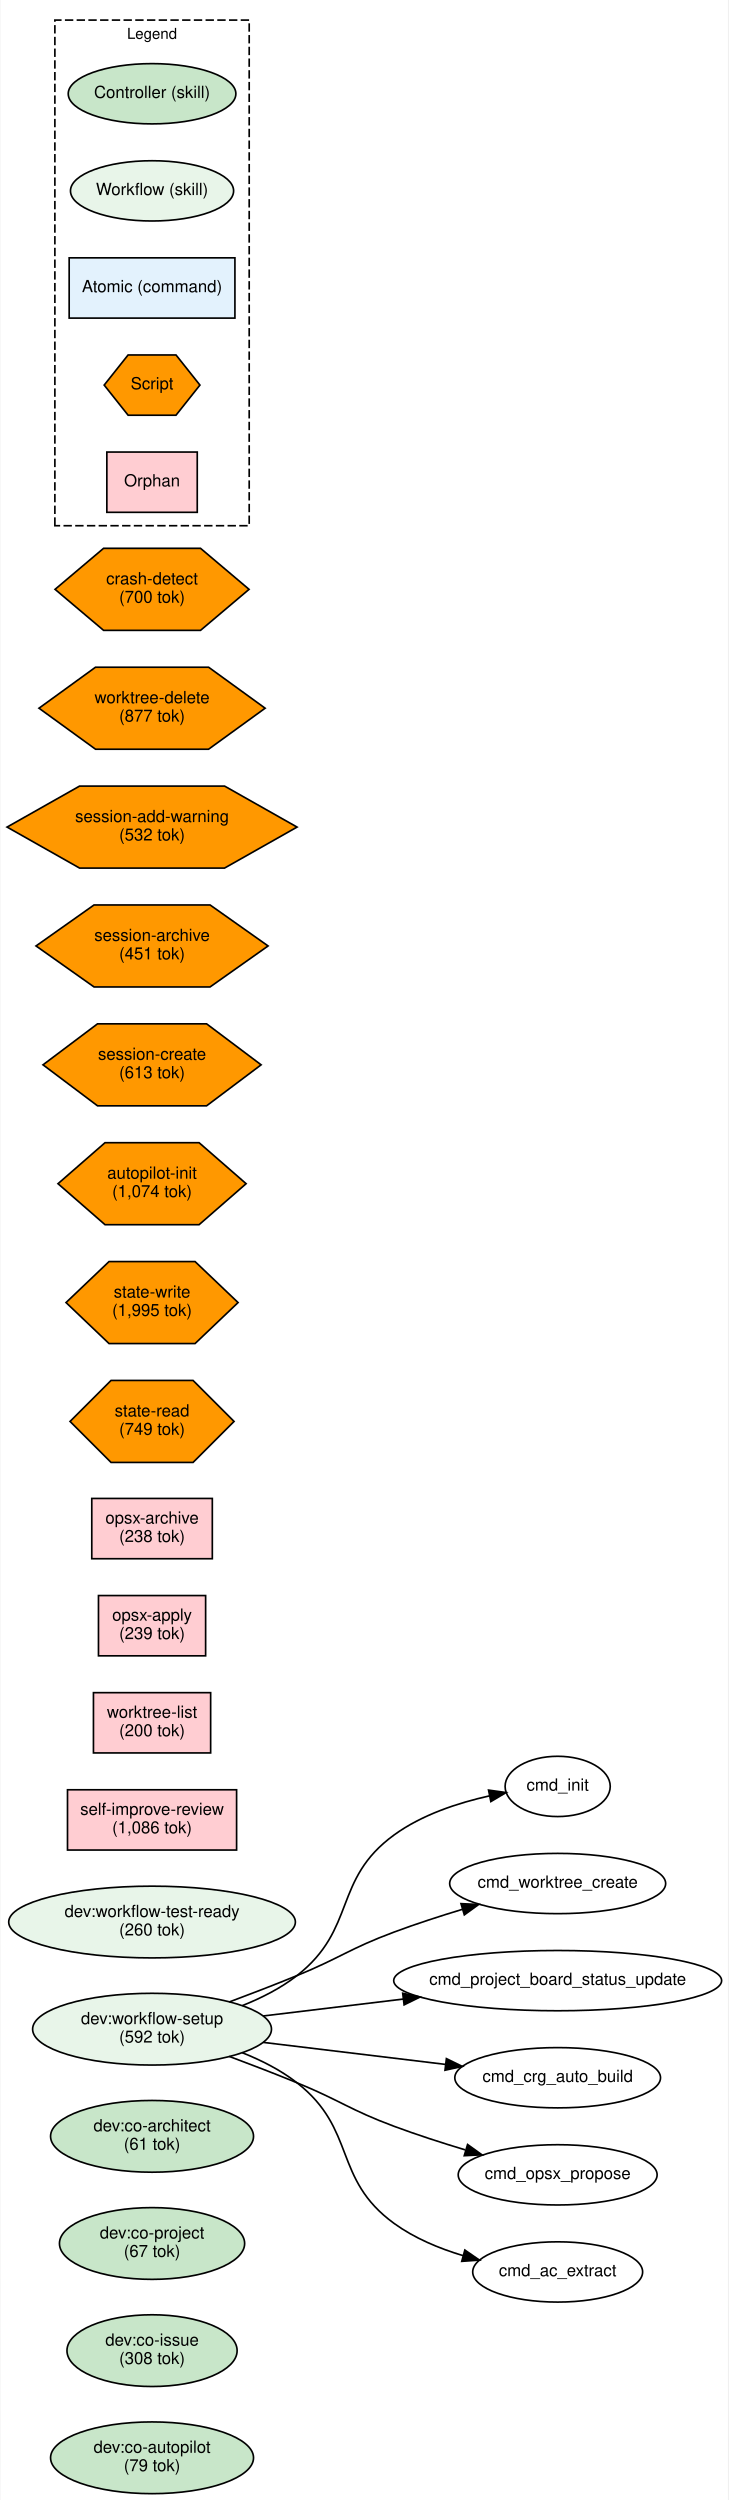
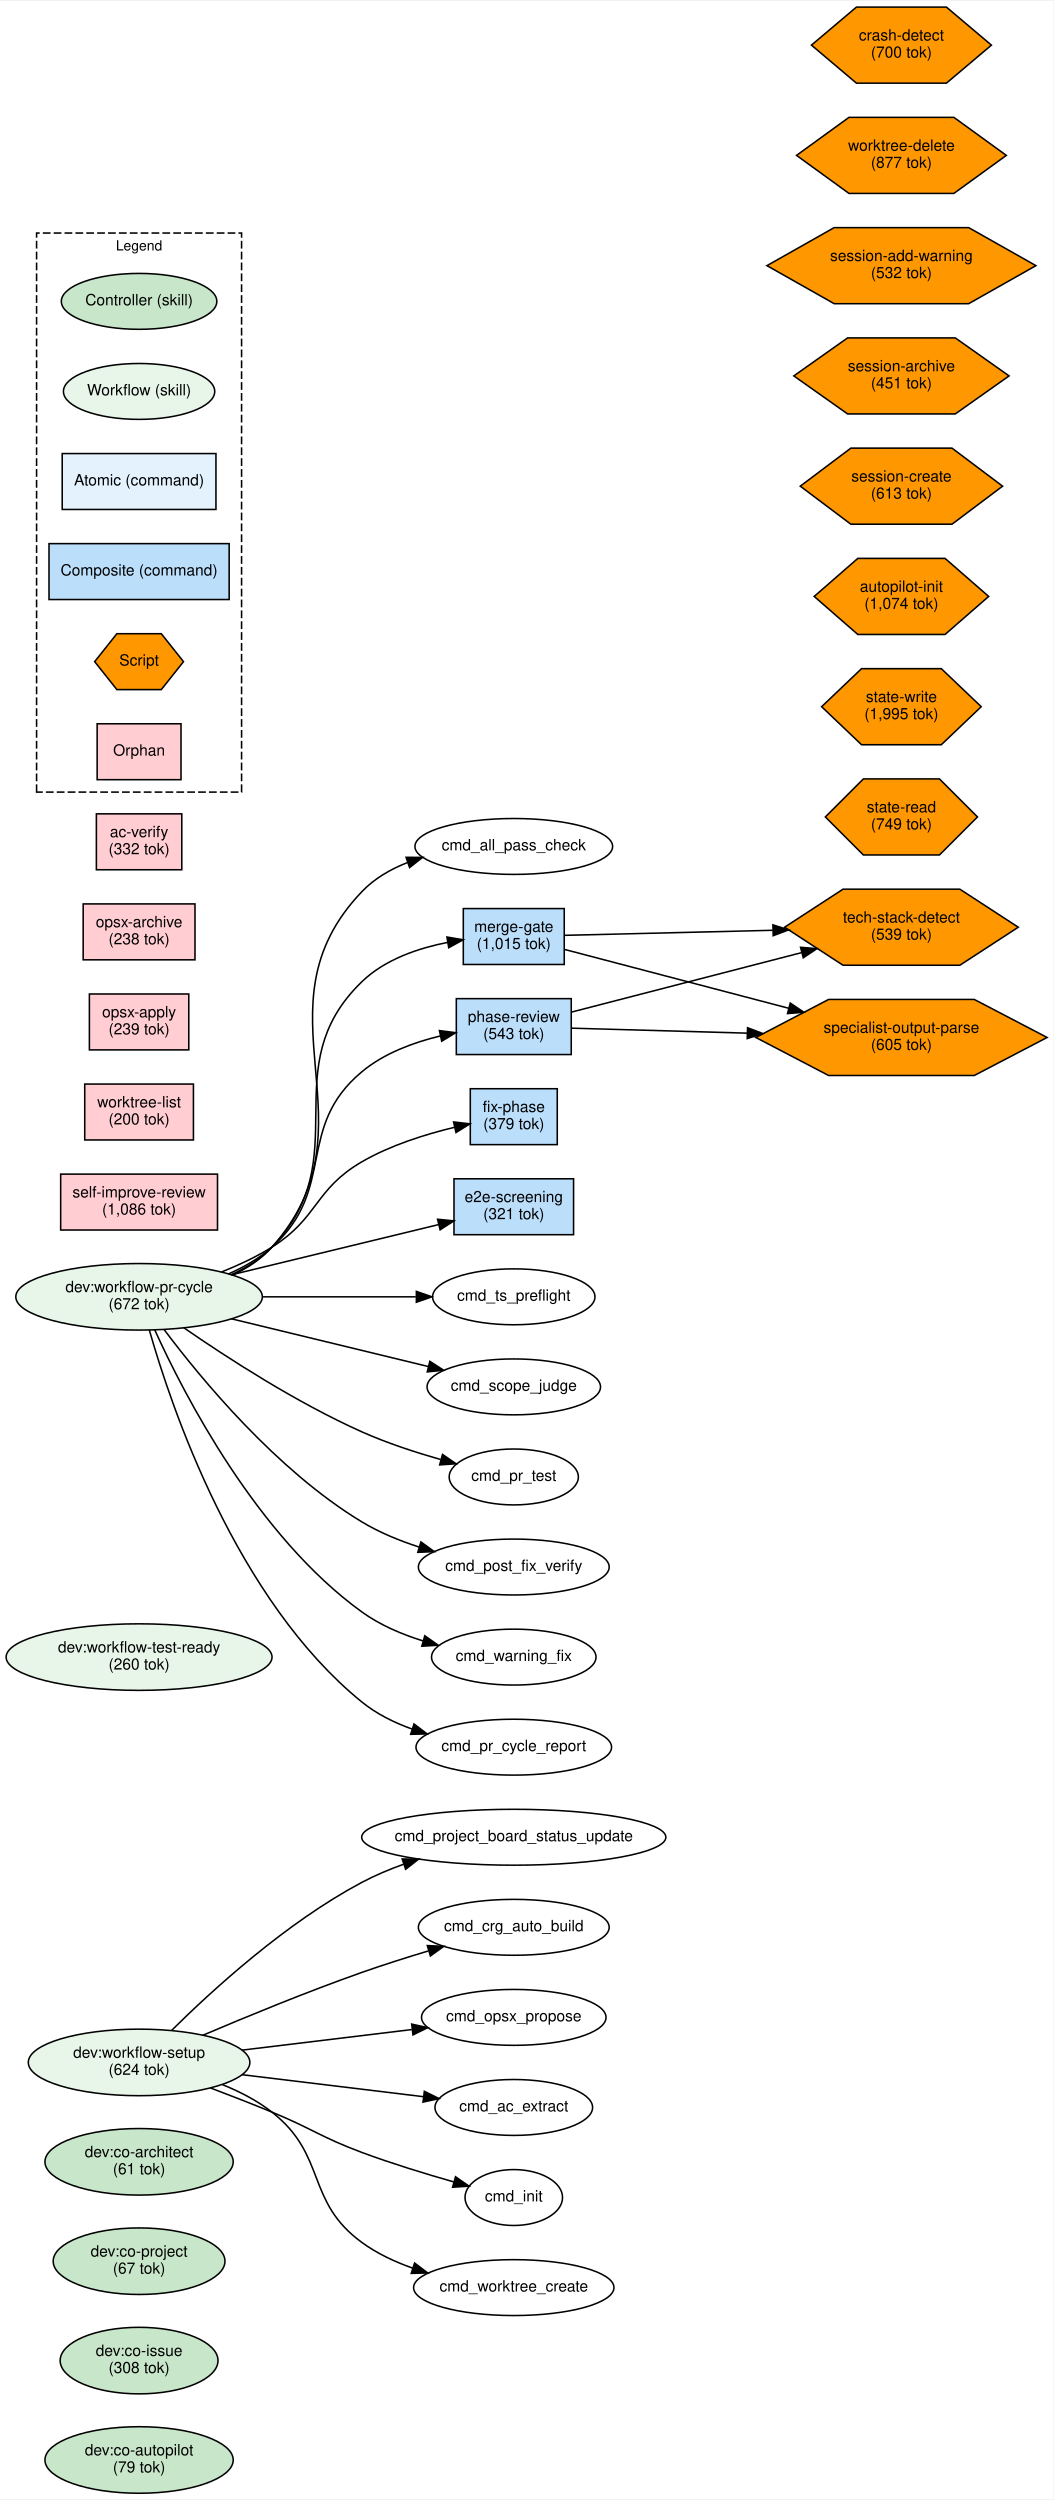
- <svg xmlns="http://www.w3.org/2000/svg" width="435pt" height="1493pt" viewBox="0.00 0.00 434.53 1493.21">
-   <g id="graph0" class="graph" transform="scale(1 1) rotate(0) translate(4 1489.21)">
-     <polygon fill="white" stroke="transparent" points="-4,4 -4,-1489.21 430.53,-1489.21 430.53,4 -4,4" />
-     <g id="clust5" class="cluster">
-       <polygon fill="none" stroke="black" stroke-dasharray="5,2" points="28.51,-1175.21 28.51,-1477.21 144.58,-1477.21 144.58,-1175.21 28.51,-1175.21" />
-       <text text-anchor="middle" x="86.55" y="-1466.01" font-family="Helvetica,sans-Serif" font-size="9.00">Legend</text>
+ <svg xmlns="http://www.w3.org/2000/svg" width="678pt" height="1609pt" viewBox="0.00 0.00 678.35 1608.71">
+   <g id="graph0" class="graph" transform="scale(1 1) rotate(0) translate(4 1604.71)">
+     <polygon fill="white" stroke="transparent" points="-4,4 -4,-1604.71 674.35,-1604.71 674.35,4 -4,4" />
+     <g id="clust6" class="cluster">
+       <polygon fill="none" stroke="black" stroke-dasharray="5,2" points="19.56,-1095.21 19.56,-1455.21 151.56,-1455.21 151.56,-1095.21 19.56,-1095.21" />
+       <text text-anchor="middle" x="85.56" y="-1444.01" font-family="Helvetica,sans-Serif" font-size="9.00">Legend</text>
    </g>
    <g id="node1" class="node">
-       <ellipse fill="#c8e6c9" stroke="black" cx="86.55" cy="-21.21" rx="60.62" ry="21.43" />
-       <text text-anchor="middle" x="86.55" y="-24.21" font-family="Helvetica,sans-Serif" font-size="10.00">dev:co-autopilot</text>
-       <text text-anchor="middle" x="86.55" y="-13.21" font-family="Helvetica,sans-Serif" font-size="10.00">(79 tok)</text>
+       <ellipse fill="#c8e6c9" stroke="black" cx="85.56" cy="-21.21" rx="60.62" ry="21.43" />
+       <text text-anchor="middle" x="85.56" y="-24.21" font-family="Helvetica,sans-Serif" font-size="10.00">dev:co-autopilot</text>
+       <text text-anchor="middle" x="85.56" y="-13.21" font-family="Helvetica,sans-Serif" font-size="10.00">(79 tok)</text>
    </g>
    <g id="node2" class="node">
-       <ellipse fill="#c8e6c9" stroke="black" cx="86.55" cy="-85.21" rx="50.82" ry="21.43" />
-       <text text-anchor="middle" x="86.55" y="-88.21" font-family="Helvetica,sans-Serif" font-size="10.00">dev:co-issue</text>
-       <text text-anchor="middle" x="86.55" y="-77.21" font-family="Helvetica,sans-Serif" font-size="10.00">(308 tok)</text>
+       <ellipse fill="#c8e6c9" stroke="black" cx="85.56" cy="-85.21" rx="50.82" ry="21.43" />
+       <text text-anchor="middle" x="85.56" y="-88.21" font-family="Helvetica,sans-Serif" font-size="10.00">dev:co-issue</text>
+       <text text-anchor="middle" x="85.56" y="-77.21" font-family="Helvetica,sans-Serif" font-size="10.00">(308 tok)</text>
    </g>
    <g id="node3" class="node">
-       <ellipse fill="#c8e6c9" stroke="black" cx="86.55" cy="-149.21" rx="55.31" ry="21.43" />
-       <text text-anchor="middle" x="86.55" y="-152.21" font-family="Helvetica,sans-Serif" font-size="10.00">dev:co-project</text>
-       <text text-anchor="middle" x="86.55" y="-141.21" font-family="Helvetica,sans-Serif" font-size="10.00">(67 tok)</text>
+       <ellipse fill="#c8e6c9" stroke="black" cx="85.56" cy="-149.21" rx="55.31" ry="21.43" />
+       <text text-anchor="middle" x="85.56" y="-152.21" font-family="Helvetica,sans-Serif" font-size="10.00">dev:co-project</text>
+       <text text-anchor="middle" x="85.56" y="-141.21" font-family="Helvetica,sans-Serif" font-size="10.00">(67 tok)</text>
    </g>
    <g id="node4" class="node">
-       <ellipse fill="#c8e6c9" stroke="black" cx="86.55" cy="-213.21" rx="60.62" ry="21.43" />
-       <text text-anchor="middle" x="86.55" y="-216.21" font-family="Helvetica,sans-Serif" font-size="10.00">dev:co-architect</text>
-       <text text-anchor="middle" x="86.55" y="-205.21" font-family="Helvetica,sans-Serif" font-size="10.00">(61 tok)</text>
+       <ellipse fill="#c8e6c9" stroke="black" cx="85.56" cy="-213.21" rx="60.62" ry="21.43" />
+       <text text-anchor="middle" x="85.56" y="-216.21" font-family="Helvetica,sans-Serif" font-size="10.00">dev:co-architect</text>
+       <text text-anchor="middle" x="85.56" y="-205.21" font-family="Helvetica,sans-Serif" font-size="10.00">(61 tok)</text>
    </g>
    <g id="node5" class="node">
-       <ellipse fill="#e8f5e9" stroke="black" cx="86.55" cy="-277.21" rx="71.34" ry="21.43" />
-       <text text-anchor="middle" x="86.55" y="-280.21" font-family="Helvetica,sans-Serif" font-size="10.00">dev:workflow-setup</text>
-       <text text-anchor="middle" x="86.55" y="-269.21" font-family="Helvetica,sans-Serif" font-size="10.00">(592 tok)</text>
+       <ellipse fill="#e8f5e9" stroke="black" cx="85.56" cy="-277.21" rx="71.34" ry="21.43" />
+       <text text-anchor="middle" x="85.56" y="-280.21" font-family="Helvetica,sans-Serif" font-size="10.00">dev:workflow-setup</text>
+       <text text-anchor="middle" x="85.56" y="-269.21" font-family="Helvetica,sans-Serif" font-size="10.00">(624 tok)</text>
+     </g>
+     <g id="node27" class="node">
+       <ellipse fill="none" stroke="black" cx="326.84" cy="-190.21" rx="31.4" ry="18" />
+       <text text-anchor="middle" x="326.84" y="-187.71" font-family="Helvetica,sans-Serif" font-size="10.00">cmd_init</text>
+     </g>
+     <g id="edge1" class="edge">
+       <path fill="none" stroke="black" d="M131.52,-260.77C144.37,-255.91 158.35,-250.49 171.12,-245.21 197.23,-234.43 202.65,-229.07 229.12,-219.21 248.3,-212.07 270.1,-205.42 288.14,-200.28" />
+       <polygon fill="black" stroke="black" points="289.32,-203.59 298.01,-197.52 287.43,-196.85 289.32,-203.59" />
+     </g>
+     <g id="node28" class="node">
+       <ellipse fill="none" stroke="black" cx="326.84" cy="-132.21" rx="64.51" ry="18" />
+       <text text-anchor="middle" x="326.84" y="-129.71" font-family="Helvetica,sans-Serif" font-size="10.00">cmd_worktree_create</text>
+     </g>
+     <g id="edge2" class="edge">
+       <path fill="none" stroke="black" d="M139.25,-262.91C150.46,-258.37 161.73,-252.57 171.12,-245.21 206.85,-217.25 192.43,-187.9 229.12,-161.21 238.81,-154.16 250.22,-148.81 261.74,-144.75" />
+       <polygon fill="black" stroke="black" points="262.97,-148.04 271.41,-141.64 260.82,-141.37 262.97,-148.04" />
+     </g>
+     <g id="node29" class="node">
+       <ellipse fill="none" stroke="black" cx="326.84" cy="-422.21" rx="97.94" ry="18" />
+       <text text-anchor="middle" x="326.84" y="-419.71" font-family="Helvetica,sans-Serif" font-size="10.00">cmd_project_board_status_update</text>
+     </g>
+     <g id="edge3" class="edge">
+       <path fill="none" stroke="black" d="M106.42,-297.74C132.39,-323.48 180.34,-367.37 229.12,-393.21 237.51,-397.66 246.68,-401.52 255.93,-404.85" />
+       <polygon fill="black" stroke="black" points="254.97,-408.22 265.56,-408.13 257.22,-401.59 254.97,-408.22" />
+     </g>
+     <g id="node30" class="node">
+       <ellipse fill="none" stroke="black" cx="326.84" cy="-364.21" rx="61.44" ry="18" />
+       <text text-anchor="middle" x="326.84" y="-361.71" font-family="Helvetica,sans-Serif" font-size="10.00">cmd_crg_auto_build</text>
+     </g>
+     <g id="edge4" class="edge">
+       <path fill="none" stroke="black" d="M126.42,-294.62C154.79,-306.71 193.97,-322.82 229.12,-335.21 242.82,-340.04 257.79,-344.78 271.77,-348.99" />
+       <polygon fill="black" stroke="black" points="271.16,-352.46 281.74,-351.95 273.15,-345.75 271.16,-352.46" />
+     </g>
+     <g id="node31" class="node">
+       <ellipse fill="none" stroke="black" cx="326.84" cy="-306.21" rx="59.41" ry="18" />
+       <text text-anchor="middle" x="326.84" y="-303.71" font-family="Helvetica,sans-Serif" font-size="10.00">cmd_opsx_propose</text>
+     </g>
+     <g id="edge5" class="edge">
+       <path fill="none" stroke="black" d="M151.94,-285.14C185.93,-289.26 227.32,-294.27 261.19,-298.38" />
+       <polygon fill="black" stroke="black" points="261.1,-301.89 271.45,-299.62 261.94,-294.94 261.1,-301.89" />
+     </g>
+     <g id="node32" class="node">
+       <ellipse fill="none" stroke="black" cx="326.84" cy="-248.21" rx="50.75" ry="18" />
+       <text text-anchor="middle" x="326.84" y="-245.71" font-family="Helvetica,sans-Serif" font-size="10.00">cmd_ac_extract</text>
+     </g>
+     <g id="edge6" class="edge">
+       <path fill="none" stroke="black" d="M151.94,-269.29C188.47,-264.86 233.55,-259.4 268.66,-255.14" />
+       <polygon fill="black" stroke="black" points="269.24,-258.6 278.74,-253.92 268.39,-251.65 269.24,-258.6" />
+     </g>
+     <g id="node6" class="node">
+       <ellipse fill="#e8f5e9" stroke="black" cx="85.56" cy="-538.21" rx="85.62" ry="21.43" />
+       <text text-anchor="middle" x="85.56" y="-541.21" font-family="Helvetica,sans-Serif" font-size="10.00">dev:workflow-test-ready</text>
+       <text text-anchor="middle" x="85.56" y="-530.21" font-family="Helvetica,sans-Serif" font-size="10.00">(260 tok)</text>
+     </g>
+     <g id="node7" class="node">
+       <ellipse fill="#e8f5e9" stroke="black" cx="85.56" cy="-770.21" rx="79.39" ry="21.43" />
+       <text text-anchor="middle" x="85.56" y="-773.21" font-family="Helvetica,sans-Serif" font-size="10.00">dev:workflow-pr-cycle</text>
+       <text text-anchor="middle" x="85.56" y="-762.21" font-family="Helvetica,sans-Serif" font-size="10.00">(672 tok)</text>
+     </g>
+     <g id="node8" class="node">
+       <polygon fill="#bbdefb" stroke="black" points="363.84,-962.21 289.84,-962.21 289.84,-926.21 363.84,-926.21 363.84,-962.21" />
+       <text text-anchor="middle" x="326.84" y="-947.21" font-family="Helvetica,sans-Serif" font-size="10.00">phase-review</text>
+       <text text-anchor="middle" x="326.84" y="-936.21" font-family="Helvetica,sans-Serif" font-size="10.00">(543 tok)</text>
+     </g>
+     <g id="edge8" class="edge">
+       <path fill="none" stroke="black" d="M143.07,-784.94C153.18,-789.35 163.04,-795 171.12,-802.21 213.22,-839.82 185.72,-879.11 229.12,-915.21 243.31,-927.02 262.2,-934.02 279.52,-938.17" />
+       <polygon fill="black" stroke="black" points="278.97,-941.64 289.48,-940.3 280.43,-934.79 278.97,-941.64" />
+     </g>
+     <g id="node9" class="node">
+       <polygon fill="#bbdefb" stroke="black" points="354.84,-904.21 298.84,-904.21 298.84,-868.21 354.84,-868.21 354.84,-904.21" />
+       <text text-anchor="middle" x="326.84" y="-889.21" font-family="Helvetica,sans-Serif" font-size="10.00">fix-phase</text>
+       <text text-anchor="middle" x="326.84" y="-878.21" font-family="Helvetica,sans-Serif" font-size="10.00">(379 tok)</text>
+     </g>
+     <g id="edge11" class="edge">
+       <path fill="none" stroke="black" d="M138.64,-786.2C149.76,-790.62 161.15,-795.96 171.12,-802.21 201.21,-821.09 198.38,-839.41 229.12,-857.21 247.42,-867.82 269.96,-874.87 288.67,-879.36" />
+       <polygon fill="black" stroke="black" points="288.09,-882.82 298.62,-881.6 289.63,-875.99 288.09,-882.82" />
+     </g>
+     <g id="node10" class="node">
+       <polygon fill="#bbdefb" stroke="black" points="365.34,-846.21 288.34,-846.21 288.34,-810.21 365.34,-810.21 365.34,-846.21" />
+       <text text-anchor="middle" x="326.84" y="-831.21" font-family="Helvetica,sans-Serif" font-size="10.00">e2e-screening</text>
+       <text text-anchor="middle" x="326.84" y="-820.21" font-family="Helvetica,sans-Serif" font-size="10.00">(321 tok)</text>
+     </g>
+     <g id="edge14" class="edge">
+       <path fill="none" stroke="black" d="M144.79,-784.33C185.8,-794.27 240.03,-807.41 278.42,-816.72" />
+       <polygon fill="black" stroke="black" points="277.76,-820.16 288.31,-819.12 279.41,-813.36 277.76,-820.16" />
+     </g>
+     <g id="node11" class="node">
+       <polygon fill="#bbdefb" stroke="black" points="359.34,-1020.21 294.34,-1020.21 294.34,-984.21 359.34,-984.21 359.34,-1020.21" />
+       <text text-anchor="middle" x="326.84" y="-1005.21" font-family="Helvetica,sans-Serif" font-size="10.00">merge-gate</text>
+       <text text-anchor="middle" x="326.84" y="-994.21" font-family="Helvetica,sans-Serif" font-size="10.00">(1,015 tok)</text>
+     </g>
+     <g id="edge17" class="edge">
+       <path fill="none" stroke="black" d="M144.83,-784.42C154.54,-788.85 163.81,-794.65 171.12,-802.21 226.87,-859.94 171.37,-917.49 229.12,-973.21 243.88,-987.45 265.34,-994.73 284.3,-998.44" />
+       <polygon fill="black" stroke="black" points="283.79,-1001.9 294.23,-1000.12 284.95,-995 283.79,-1001.9" />
+     </g>
+     <g id="node33" class="node">
+       <ellipse fill="none" stroke="black" cx="326.84" cy="-770.21" rx="52.28" ry="18" />
+       <text text-anchor="middle" x="326.84" y="-767.71" font-family="Helvetica,sans-Serif" font-size="10.00">cmd_ts_preflight</text>
+     </g>
+     <g id="edge7" class="edge">
+       <path fill="none" stroke="black" d="M164.91,-770.21C196.97,-770.21 233.55,-770.21 263.72,-770.21" />
+       <polygon fill="black" stroke="black" points="264.11,-773.71 274.11,-770.21 264.11,-766.71 264.11,-773.71" />
+     </g>
+     <g id="node34" class="node">
+       <ellipse fill="none" stroke="black" cx="326.84" cy="-712.21" rx="55.85" ry="18" />
+       <text text-anchor="middle" x="326.84" y="-709.71" font-family="Helvetica,sans-Serif" font-size="10.00">cmd_scope_judge</text>
+     </g>
+     <g id="edge9" class="edge">
+       <path fill="none" stroke="black" d="M144.79,-756.1C183.52,-746.71 234.03,-734.47 271.86,-725.3" />
+       <polygon fill="black" stroke="black" points="272.78,-728.68 281.68,-722.92 271.13,-721.87 272.78,-728.68" />
+     </g>
+     <g id="node35" class="node">
+       <ellipse fill="none" stroke="black" cx="326.84" cy="-654.21" rx="41.59" ry="18" />
+       <text text-anchor="middle" x="326.84" y="-651.71" font-family="Helvetica,sans-Serif" font-size="10.00">cmd_pr_test</text>
+     </g>
+     <g id="edge10" class="edge">
+       <path fill="none" stroke="black" d="M114.32,-750.3C142.22,-731.01 187.02,-702 229.12,-683.21 245.16,-676.06 263.46,-670.06 279.8,-665.41" />
+       <polygon fill="black" stroke="black" points="280.96,-668.72 289.68,-662.69 279.11,-661.97 280.96,-668.72" />
+     </g>
+     <g id="node36" class="node">
+       <ellipse fill="none" stroke="black" cx="326.84" cy="-596.21" rx="61.44" ry="18" />
+       <text text-anchor="middle" x="326.84" y="-593.71" font-family="Helvetica,sans-Serif" font-size="10.00">cmd_post_fix_verify</text>
+     </g>
+     <g id="edge12" class="edge">
+       <path fill="none" stroke="black" d="M101.62,-749.19C125.26,-717.68 174.1,-658.39 229.12,-625.21 240.36,-618.43 253.31,-613.14 266,-609.04" />
+       <polygon fill="black" stroke="black" points="267.06,-612.38 275.62,-606.13 265.03,-605.67 267.06,-612.38" />
+     </g>
+     <g id="node37" class="node">
+       <ellipse fill="none" stroke="black" cx="326.84" cy="-538.21" rx="52.96" ry="18" />
+       <text text-anchor="middle" x="326.84" y="-535.71" font-family="Helvetica,sans-Serif" font-size="10.00">cmd_warning_fix</text>
+     </g>
+     <g id="edge13" class="edge">
+       <path fill="none" stroke="black" d="M95.67,-748.86C114.43,-707.47 161.36,-616.09 229.12,-567.21 240.67,-558.88 254.64,-552.91 268.32,-548.65" />
+       <polygon fill="black" stroke="black" points="269.54,-551.95 278.2,-545.84 267.62,-545.21 269.54,-551.95" />
+     </g>
+     <g id="node38" class="node">
+       <ellipse fill="none" stroke="black" cx="326.84" cy="-480.21" rx="62.97" ry="18" />
+       <text text-anchor="middle" x="326.84" y="-477.71" font-family="Helvetica,sans-Serif" font-size="10.00">cmd_pr_cycle_report</text>
+     </g>
+     <g id="edge15" class="edge">
+       <path fill="none" stroke="black" d="M92.1,-749.04C106.18,-699.42 148.09,-574.88 229.12,-509.21 238.48,-501.62 249.79,-496.02 261.33,-491.88" />
+       <polygon fill="black" stroke="black" points="262.6,-495.15 271.03,-488.74 260.44,-488.49 262.6,-495.15" />
+     </g>
+     <g id="node39" class="node">
+       <ellipse fill="none" stroke="black" cx="326.84" cy="-1060.21" rx="63.65" ry="18" />
+       <text text-anchor="middle" x="326.84" y="-1057.71" font-family="Helvetica,sans-Serif" font-size="10.00">cmd_all_pass_check</text>
+     </g>
+     <g id="edge16" class="edge">
+       <path fill="none" stroke="black" d="M145.76,-784.16C155.26,-788.61 164.22,-794.48 171.12,-802.21 241.02,-880.55 156.5,-955.38 229.12,-1031.21 237.14,-1039.59 247.47,-1045.57 258.38,-1049.84" />
+       <polygon fill="black" stroke="black" points="257.48,-1053.23 268.07,-1053.16 259.75,-1046.61 257.48,-1053.23" />
+     </g>
+     <g id="node25" class="node">
+       <polygon fill="#ff9800" stroke="black" points="651.69,-1008.21 614.07,-1032.7 538.84,-1032.7 501.22,-1008.21 538.84,-983.72 614.07,-983.72 651.69,-1008.21" />
+       <text text-anchor="middle" x="576.45" y="-1011.21" font-family="Helvetica,sans-Serif" font-size="10.00">tech-stack-detect</text>
+       <text text-anchor="middle" x="576.45" y="-1000.21" font-family="Helvetica,sans-Serif" font-size="10.00">(539 tok)</text>
+     </g>
+     <g id="edge19" class="edge">
+       <path fill="none" stroke="black" d="M363.84,-953.52C402.66,-963.55 465.21,-979.72 512.26,-991.88" />
+       <polygon fill="black" stroke="black" points="511.49,-995.3 522.05,-994.41 513.24,-988.52 511.49,-995.3" />
+     </g>
+     <g id="node26" class="node">
+       <polygon fill="#ff9800" stroke="black" points="670.25,-937.21 623.35,-961.7 529.56,-961.7 482.66,-937.21 529.56,-912.72 623.35,-912.72 670.25,-937.21" />
+       <text text-anchor="middle" x="576.45" y="-940.21" font-family="Helvetica,sans-Serif" font-size="10.00">specialist-output-parse</text>
+       <text text-anchor="middle" x="576.45" y="-929.21" font-family="Helvetica,sans-Serif" font-size="10.00">(605 tok)</text>
+     </g>
+     <g id="edge18" class="edge">
+       <path fill="none" stroke="black" d="M363.84,-943.2C393.58,-942.35 437.24,-941.12 477.2,-939.99" />
+       <polygon fill="black" stroke="black" points="477.37,-943.49 487.26,-939.71 477.17,-936.49 477.37,-943.49" />
+     </g>
+     <g id="edge21" class="edge">
+       <path fill="none" stroke="black" d="M359.45,-1002.98C393.09,-1003.79 447.67,-1005.12 493.55,-1006.23" />
+       <polygon fill="black" stroke="black" points="493.71,-1009.73 503.79,-1006.48 493.88,-1002.74 493.71,-1009.73" />
+     </g>
+     <g id="edge20" class="edge">
+       <path fill="none" stroke="black" d="M359.45,-993.91C395.68,-984.41 456.2,-968.52 503.98,-955.98" />
+       <polygon fill="black" stroke="black" points="504.88,-959.36 513.66,-953.43 503.1,-952.59 504.88,-959.36" />
+     </g>
+     <g id="node12" class="node">
+       <polygon fill="#ffcdd2" stroke="black" points="136.06,-849.21 35.06,-849.21 35.06,-813.21 136.06,-813.21 136.06,-849.21" />
+       <text text-anchor="middle" x="85.56" y="-834.21" font-family="Helvetica,sans-Serif" font-size="10.00">self-improve-review</text>
+       <text text-anchor="middle" x="85.56" y="-823.21" font-family="Helvetica,sans-Serif" font-size="10.00">(1,086 tok)</text>
+     </g>
+     <g id="node13" class="node">
+       <polygon fill="#ffcdd2" stroke="black" points="120.56,-907.21 50.56,-907.21 50.56,-871.21 120.56,-871.21 120.56,-907.21" />
+       <text text-anchor="middle" x="85.56" y="-892.21" font-family="Helvetica,sans-Serif" font-size="10.00">worktree-list</text>
+       <text text-anchor="middle" x="85.56" y="-881.21" font-family="Helvetica,sans-Serif" font-size="10.00">(200 tok)</text>
+     </g>
+     <g id="node14" class="node">
+       <polygon fill="#ffcdd2" stroke="black" points="117.56,-965.21 53.56,-965.21 53.56,-929.21 117.56,-929.21 117.56,-965.21" />
+       <text text-anchor="middle" x="85.56" y="-950.21" font-family="Helvetica,sans-Serif" font-size="10.00">opsx-apply</text>
+       <text text-anchor="middle" x="85.56" y="-939.21" font-family="Helvetica,sans-Serif" font-size="10.00">(239 tok)</text>
+     </g>
+     <g id="node15" class="node">
+       <polygon fill="#ffcdd2" stroke="black" points="121.56,-1023.21 49.56,-1023.21 49.56,-987.21 121.56,-987.21 121.56,-1023.21" />
+       <text text-anchor="middle" x="85.56" y="-1008.21" font-family="Helvetica,sans-Serif" font-size="10.00">opsx-archive</text>
+       <text text-anchor="middle" x="85.56" y="-997.21" font-family="Helvetica,sans-Serif" font-size="10.00">(238 tok)</text>
+     </g>
+     <g id="node16" class="node">
+       <polygon fill="#ffcdd2" stroke="black" points="113.06,-1081.21 58.06,-1081.21 58.06,-1045.21 113.06,-1045.21 113.06,-1081.21" />
+       <text text-anchor="middle" x="85.56" y="-1066.21" font-family="Helvetica,sans-Serif" font-size="10.00">ac-verify</text>
+       <text text-anchor="middle" x="85.56" y="-1055.21" font-family="Helvetica,sans-Serif" font-size="10.00">(332 tok)</text>
+     </g>
+     <g id="node17" class="node">
+       <polygon fill="#ff9800" stroke="black" points="625.43,-1079.21 600.94,-1103.7 551.96,-1103.7 527.47,-1079.21 551.96,-1054.72 600.94,-1054.72 625.43,-1079.21" />
+       <text text-anchor="middle" x="576.45" y="-1082.21" font-family="Helvetica,sans-Serif" font-size="10.00">state-read</text>
+       <text text-anchor="middle" x="576.45" y="-1071.21" font-family="Helvetica,sans-Serif" font-size="10.00">(749 tok)</text>
+     </g>
+     <g id="node18" class="node">
+       <polygon fill="#ff9800" stroke="black" points="627.83,-1150.21 602.14,-1174.7 550.76,-1174.7 525.07,-1150.21 550.76,-1125.72 602.14,-1125.72 627.83,-1150.21" />
+       <text text-anchor="middle" x="576.45" y="-1153.21" font-family="Helvetica,sans-Serif" font-size="10.00">state-write</text>
+       <text text-anchor="middle" x="576.45" y="-1142.21" font-family="Helvetica,sans-Serif" font-size="10.00">(1,995 tok)</text>
    </g>
    <g id="node19" class="node">
-       <ellipse fill="none" stroke="black" cx="328.82" cy="-422.21" rx="31.4" ry="18" />
-       <text text-anchor="middle" x="328.82" y="-419.71" font-family="Helvetica,sans-Serif" font-size="10.00">cmd_init</text>
-     </g>
-     <g id="edge1" class="edge">
-       <path fill="none" stroke="black" d="M140.41,-291.26C151.89,-295.82 163.47,-301.71 173.1,-309.21 208.88,-337.11 194.41,-366.53 231.1,-393.21 247.72,-405.31 269.41,-412.41 288.04,-416.55" />
-       <polygon fill="black" stroke="black" points="287.53,-420.02 298.02,-418.56 288.91,-413.15 287.53,-420.02" />
+       <polygon fill="#ff9800" stroke="black" points="632.63,-1221.21 604.54,-1245.7 548.36,-1245.7 520.28,-1221.21 548.36,-1196.72 604.54,-1196.72 632.63,-1221.21" />
+       <text text-anchor="middle" x="576.45" y="-1224.21" font-family="Helvetica,sans-Serif" font-size="10.00">autopilot-init</text>
+       <text text-anchor="middle" x="576.45" y="-1213.21" font-family="Helvetica,sans-Serif" font-size="10.00">(1,074 tok)</text>
    </g>
    <g id="node20" class="node">
-       <ellipse fill="none" stroke="black" cx="328.82" cy="-364.21" rx="64.51" ry="18" />
-       <text text-anchor="middle" x="328.82" y="-361.71" font-family="Helvetica,sans-Serif" font-size="10.00">cmd_worktree_create</text>
-     </g>
-     <g id="edge2" class="edge">
-       <path fill="none" stroke="black" d="M132.6,-293.45C145.72,-298.35 160.04,-303.85 173.1,-309.21 199.23,-319.94 204.62,-325.36 231.1,-335.21 244.18,-340.09 258.49,-344.73 271.99,-348.82" />
-       <polygon fill="black" stroke="black" points="271.07,-352.2 281.65,-351.7 273.07,-345.49 271.07,-352.2" />
+       <polygon fill="#ff9800" stroke="black" points="641.59,-1292.21 609.02,-1316.7 543.88,-1316.7 511.31,-1292.21 543.88,-1267.72 609.02,-1267.72 641.59,-1292.21" />
+       <text text-anchor="middle" x="576.45" y="-1295.21" font-family="Helvetica,sans-Serif" font-size="10.00">session-create</text>
+       <text text-anchor="middle" x="576.45" y="-1284.21" font-family="Helvetica,sans-Serif" font-size="10.00">(613 tok)</text>
    </g>
    <g id="node21" class="node">
-       <ellipse fill="none" stroke="black" cx="328.82" cy="-306.21" rx="97.94" ry="18" />
-       <text text-anchor="middle" x="328.82" y="-303.71" font-family="Helvetica,sans-Serif" font-size="10.00">cmd_project_board_status_update</text>
-     </g>
-     <g id="edge3" class="edge">
-       <path fill="none" stroke="black" d="M152.89,-285.1C178.63,-288.21 208.64,-291.83 236.47,-295.19" />
-       <polygon fill="black" stroke="black" points="236.26,-298.69 246.61,-296.41 237.1,-291.74 236.26,-298.69" />
+       <polygon fill="#ff9800" stroke="black" points="645.76,-1363.21 611.11,-1387.7 541.8,-1387.7 507.15,-1363.21 541.8,-1338.72 611.11,-1338.72 645.76,-1363.21" />
+       <text text-anchor="middle" x="576.45" y="-1366.21" font-family="Helvetica,sans-Serif" font-size="10.00">session-archive</text>
+       <text text-anchor="middle" x="576.45" y="-1355.21" font-family="Helvetica,sans-Serif" font-size="10.00">(451 tok)</text>
    </g>
    <g id="node22" class="node">
-       <ellipse fill="none" stroke="black" cx="328.82" cy="-248.21" rx="61.44" ry="18" />
-       <text text-anchor="middle" x="328.82" y="-245.71" font-family="Helvetica,sans-Serif" font-size="10.00">cmd_crg_auto_build</text>
-     </g>
-     <g id="edge4" class="edge">
-       <path fill="none" stroke="black" d="M152.89,-269.33C186.64,-265.25 227.73,-260.29 261.6,-256.2" />
-       <polygon fill="black" stroke="black" points="262.36,-259.64 271.87,-254.97 261.52,-252.69 262.36,-259.64" />
+       <polygon fill="#ff9800" stroke="black" points="663.05,-1434.21 619.75,-1458.7 533.15,-1458.7 489.86,-1434.21 533.15,-1409.72 619.75,-1409.72 663.05,-1434.21" />
+       <text text-anchor="middle" x="576.45" y="-1437.21" font-family="Helvetica,sans-Serif" font-size="10.00">session-add-warning</text>
+       <text text-anchor="middle" x="576.45" y="-1426.21" font-family="Helvetica,sans-Serif" font-size="10.00">(532 tok)</text>
    </g>
    <g id="node23" class="node">
-       <ellipse fill="none" stroke="black" cx="328.82" cy="-190.21" rx="59.41" ry="18" />
-       <text text-anchor="middle" x="328.82" y="-187.71" font-family="Helvetica,sans-Serif" font-size="10.00">cmd_opsx_propose</text>
-     </g>
-     <g id="edge5" class="edge">
-       <path fill="none" stroke="black" d="M132.6,-260.97C145.72,-256.08 160.04,-250.57 173.1,-245.21 199.23,-234.48 204.62,-229.07 231.1,-219.21 244.71,-214.14 259.65,-209.32 273.63,-205.11" />
-       <polygon fill="black" stroke="black" points="275.01,-208.35 283.6,-202.16 273.02,-201.64 275.01,-208.35" />
+       <polygon fill="#ff9800" stroke="black" points="643.99,-1505.21 610.22,-1529.7 542.68,-1529.7 508.91,-1505.21 542.68,-1480.72 610.22,-1480.72 643.99,-1505.21" />
+       <text text-anchor="middle" x="576.45" y="-1508.21" font-family="Helvetica,sans-Serif" font-size="10.00">worktree-delete</text>
+       <text text-anchor="middle" x="576.45" y="-1497.21" font-family="Helvetica,sans-Serif" font-size="10.00">(877 tok)</text>
    </g>
    <g id="node24" class="node">
-       <ellipse fill="none" stroke="black" cx="328.82" cy="-132.21" rx="50.75" ry="18" />
-       <text text-anchor="middle" x="328.82" y="-129.71" font-family="Helvetica,sans-Serif" font-size="10.00">cmd_ac_extract</text>
-     </g>
-     <g id="edge6" class="edge">
-       <path fill="none" stroke="black" d="M140.41,-263.17C151.89,-258.61 163.47,-252.72 173.1,-245.21 208.88,-217.32 194.41,-187.9 231.1,-161.21 243.19,-152.42 257.97,-146.26 272.29,-141.96" />
-       <polygon fill="black" stroke="black" points="273.38,-145.3 282.1,-139.28 271.53,-138.54 273.38,-145.3" />
-     </g>
-     <g id="node6" class="node">
-       <ellipse fill="#e8f5e9" stroke="black" cx="86.55" cy="-341.21" rx="85.62" ry="21.43" />
-       <text text-anchor="middle" x="86.55" y="-344.21" font-family="Helvetica,sans-Serif" font-size="10.00">dev:workflow-test-ready</text>
-       <text text-anchor="middle" x="86.55" y="-333.21" font-family="Helvetica,sans-Serif" font-size="10.00">(260 tok)</text>
-     </g>
-     <g id="node7" class="node">
-       <polygon fill="#ffcdd2" stroke="black" points="137.05,-420.21 36.05,-420.21 36.05,-384.21 137.05,-384.21 137.05,-420.21" />
-       <text text-anchor="middle" x="86.55" y="-405.21" font-family="Helvetica,sans-Serif" font-size="10.00">self-improve-review</text>
-       <text text-anchor="middle" x="86.55" y="-394.21" font-family="Helvetica,sans-Serif" font-size="10.00">(1,086 tok)</text>
-     </g>
-     <g id="node8" class="node">
-       <polygon fill="#ffcdd2" stroke="black" points="121.55,-478.21 51.55,-478.21 51.55,-442.21 121.55,-442.21 121.55,-478.21" />
-       <text text-anchor="middle" x="86.55" y="-463.21" font-family="Helvetica,sans-Serif" font-size="10.00">worktree-list</text>
-       <text text-anchor="middle" x="86.55" y="-452.21" font-family="Helvetica,sans-Serif" font-size="10.00">(200 tok)</text>
-     </g>
-     <g id="node9" class="node">
-       <polygon fill="#ffcdd2" stroke="black" points="118.55,-536.21 54.55,-536.21 54.55,-500.21 118.55,-500.21 118.55,-536.21" />
-       <text text-anchor="middle" x="86.55" y="-521.21" font-family="Helvetica,sans-Serif" font-size="10.00">opsx-apply</text>
-       <text text-anchor="middle" x="86.55" y="-510.21" font-family="Helvetica,sans-Serif" font-size="10.00">(239 tok)</text>
-     </g>
-     <g id="node10" class="node">
-       <polygon fill="#ffcdd2" stroke="black" points="122.55,-594.21 50.55,-594.21 50.55,-558.21 122.55,-558.21 122.55,-594.21" />
-       <text text-anchor="middle" x="86.55" y="-579.21" font-family="Helvetica,sans-Serif" font-size="10.00">opsx-archive</text>
-       <text text-anchor="middle" x="86.55" y="-568.21" font-family="Helvetica,sans-Serif" font-size="10.00">(238 tok)</text>
-     </g>
-     <g id="node11" class="node">
-       <polygon fill="#ff9800" stroke="black" points="135.53,-640.21 111.04,-664.7 62.06,-664.7 37.57,-640.21 62.06,-615.72 111.04,-615.72 135.53,-640.21" />
-       <text text-anchor="middle" x="86.55" y="-643.21" font-family="Helvetica,sans-Serif" font-size="10.00">state-read</text>
-       <text text-anchor="middle" x="86.55" y="-632.21" font-family="Helvetica,sans-Serif" font-size="10.00">(749 tok)</text>
-     </g>
-     <g id="node12" class="node">
-       <polygon fill="#ff9800" stroke="black" points="137.93,-711.21 112.24,-735.7 60.86,-735.7 35.17,-711.21 60.86,-686.72 112.24,-686.72 137.93,-711.21" />
-       <text text-anchor="middle" x="86.55" y="-714.21" font-family="Helvetica,sans-Serif" font-size="10.00">state-write</text>
-       <text text-anchor="middle" x="86.55" y="-703.21" font-family="Helvetica,sans-Serif" font-size="10.00">(1,995 tok)</text>
-     </g>
-     <g id="node13" class="node">
-       <polygon fill="#ff9800" stroke="black" points="142.73,-782.21 114.64,-806.7 58.46,-806.7 30.37,-782.21 58.46,-757.72 114.64,-757.72 142.73,-782.21" />
-       <text text-anchor="middle" x="86.55" y="-785.21" font-family="Helvetica,sans-Serif" font-size="10.00">autopilot-init</text>
-       <text text-anchor="middle" x="86.55" y="-774.21" font-family="Helvetica,sans-Serif" font-size="10.00">(1,074 tok)</text>
-     </g>
-     <g id="node14" class="node">
-       <polygon fill="#ff9800" stroke="black" points="151.69,-853.21 119.12,-877.7 53.98,-877.7 21.41,-853.21 53.98,-828.72 119.12,-828.72 151.69,-853.21" />
-       <text text-anchor="middle" x="86.55" y="-856.21" font-family="Helvetica,sans-Serif" font-size="10.00">session-create</text>
-       <text text-anchor="middle" x="86.55" y="-845.21" font-family="Helvetica,sans-Serif" font-size="10.00">(613 tok)</text>
-     </g>
-     <g id="node15" class="node">
-       <polygon fill="#ff9800" stroke="black" points="155.85,-924.21 121.2,-948.7 51.9,-948.7 17.24,-924.21 51.9,-899.72 121.2,-899.72 155.85,-924.21" />
-       <text text-anchor="middle" x="86.55" y="-927.21" font-family="Helvetica,sans-Serif" font-size="10.00">session-archive</text>
-       <text text-anchor="middle" x="86.55" y="-916.21" font-family="Helvetica,sans-Serif" font-size="10.00">(451 tok)</text>
-     </g>
-     <g id="node16" class="node">
-       <polygon fill="#ff9800" stroke="black" points="173.15,-995.21 129.85,-1019.7 43.25,-1019.7 -0.05,-995.21 43.25,-970.72 129.85,-970.72 173.15,-995.21" />
-       <text text-anchor="middle" x="86.55" y="-998.21" font-family="Helvetica,sans-Serif" font-size="10.00">session-add-warning</text>
-       <text text-anchor="middle" x="86.55" y="-987.21" font-family="Helvetica,sans-Serif" font-size="10.00">(532 tok)</text>
-     </g>
-     <g id="node17" class="node">
-       <polygon fill="#ff9800" stroke="black" points="154.09,-1066.21 120.32,-1090.7 52.78,-1090.7 19.01,-1066.21 52.78,-1041.72 120.32,-1041.72 154.09,-1066.21" />
-       <text text-anchor="middle" x="86.55" y="-1069.21" font-family="Helvetica,sans-Serif" font-size="10.00">worktree-delete</text>
-       <text text-anchor="middle" x="86.55" y="-1058.21" font-family="Helvetica,sans-Serif" font-size="10.00">(877 tok)</text>
-     </g>
-     <g id="node18" class="node">
-       <polygon fill="#ff9800" stroke="black" points="144.49,-1137.21 115.52,-1161.7 57.58,-1161.7 28.61,-1137.21 57.58,-1112.72 115.52,-1112.72 144.49,-1137.21" />
-       <text text-anchor="middle" x="86.55" y="-1140.21" font-family="Helvetica,sans-Serif" font-size="10.00">crash-detect</text>
-       <text text-anchor="middle" x="86.55" y="-1129.21" font-family="Helvetica,sans-Serif" font-size="10.00">(700 tok)</text>
-     </g>
-     <g id="node25" class="node">
-       <ellipse fill="#c8e6c9" stroke="black" cx="86.55" cy="-1433.21" rx="50.07" ry="18" />
-       <text text-anchor="middle" x="86.55" y="-1430.71" font-family="Helvetica,sans-Serif" font-size="10.00">Controller (skill)</text>
-     </g>
-     <g id="node26" class="node">
-       <ellipse fill="#e8f5e9" stroke="black" cx="86.55" cy="-1375.21" rx="48.72" ry="18" />
-       <text text-anchor="middle" x="86.55" y="-1372.71" font-family="Helvetica,sans-Serif" font-size="10.00">Workflow (skill)</text>
-     </g>
-     <g id="node27" class="node">
-       <polygon fill="#e3f2fd" stroke="black" points="136.05,-1335.21 37.05,-1335.21 37.05,-1299.21 136.05,-1299.21 136.05,-1335.21" />
-       <text text-anchor="middle" x="86.55" y="-1314.71" font-family="Helvetica,sans-Serif" font-size="10.00">Atomic (command)</text>
-     </g>
-     <g id="node28" class="node">
-       <polygon fill="#ff9800" stroke="black" points="115.15,-1259.21 100.85,-1277.21 72.25,-1277.21 57.95,-1259.21 72.25,-1241.21 100.85,-1241.21 115.15,-1259.21" />
-       <text text-anchor="middle" x="86.55" y="-1256.71" font-family="Helvetica,sans-Serif" font-size="10.00">Script</text>
-     </g>
-     <g id="node29" class="node">
-       <polygon fill="#ffcdd2" stroke="black" points="113.55,-1219.21 59.55,-1219.21 59.55,-1183.21 113.55,-1183.21 113.55,-1219.21" />
-       <text text-anchor="middle" x="86.55" y="-1198.71" font-family="Helvetica,sans-Serif" font-size="10.00">Orphan</text>
+       <polygon fill="#ff9800" stroke="black" points="634.4,-1576.21 605.42,-1600.7 547.48,-1600.7 518.51,-1576.21 547.48,-1551.72 605.42,-1551.72 634.4,-1576.21" />
+       <text text-anchor="middle" x="576.45" y="-1579.21" font-family="Helvetica,sans-Serif" font-size="10.00">crash-detect</text>
+       <text text-anchor="middle" x="576.45" y="-1568.21" font-family="Helvetica,sans-Serif" font-size="10.00">(700 tok)</text>
+     </g>
+     <g id="node40" class="node">
+       <ellipse fill="#c8e6c9" stroke="black" cx="85.56" cy="-1411.21" rx="50.07" ry="18" />
+       <text text-anchor="middle" x="85.56" y="-1408.71" font-family="Helvetica,sans-Serif" font-size="10.00">Controller (skill)</text>
+     </g>
+     <g id="node41" class="node">
+       <ellipse fill="#e8f5e9" stroke="black" cx="85.56" cy="-1353.21" rx="48.72" ry="18" />
+       <text text-anchor="middle" x="85.56" y="-1350.71" font-family="Helvetica,sans-Serif" font-size="10.00">Workflow (skill)</text>
+     </g>
+     <g id="node42" class="node">
+       <polygon fill="#e3f2fd" stroke="black" points="135.06,-1313.21 36.06,-1313.21 36.06,-1277.21 135.06,-1277.21 135.06,-1313.21" />
+       <text text-anchor="middle" x="85.56" y="-1292.71" font-family="Helvetica,sans-Serif" font-size="10.00">Atomic (command)</text>
+     </g>
+     <g id="node43" class="node">
+       <polygon fill="#bbdefb" stroke="black" points="143.56,-1255.21 27.56,-1255.21 27.56,-1219.21 143.56,-1219.21 143.56,-1255.21" />
+       <text text-anchor="middle" x="85.56" y="-1234.71" font-family="Helvetica,sans-Serif" font-size="10.00">Composite (command)</text>
+     </g>
+     <g id="node44" class="node">
+       <polygon fill="#ff9800" stroke="black" points="114.16,-1179.21 99.86,-1197.21 71.26,-1197.21 56.96,-1179.21 71.26,-1161.21 99.86,-1161.21 114.16,-1179.21" />
+       <text text-anchor="middle" x="85.56" y="-1176.71" font-family="Helvetica,sans-Serif" font-size="10.00">Script</text>
+     </g>
+     <g id="node45" class="node">
+       <polygon fill="#ffcdd2" stroke="black" points="112.56,-1139.21 58.56,-1139.21 58.56,-1103.21 112.56,-1103.21 112.56,-1139.21" />
+       <text text-anchor="middle" x="85.56" y="-1118.71" font-family="Helvetica,sans-Serif" font-size="10.00">Orphan</text>
    </g>
  </g>
</svg>
